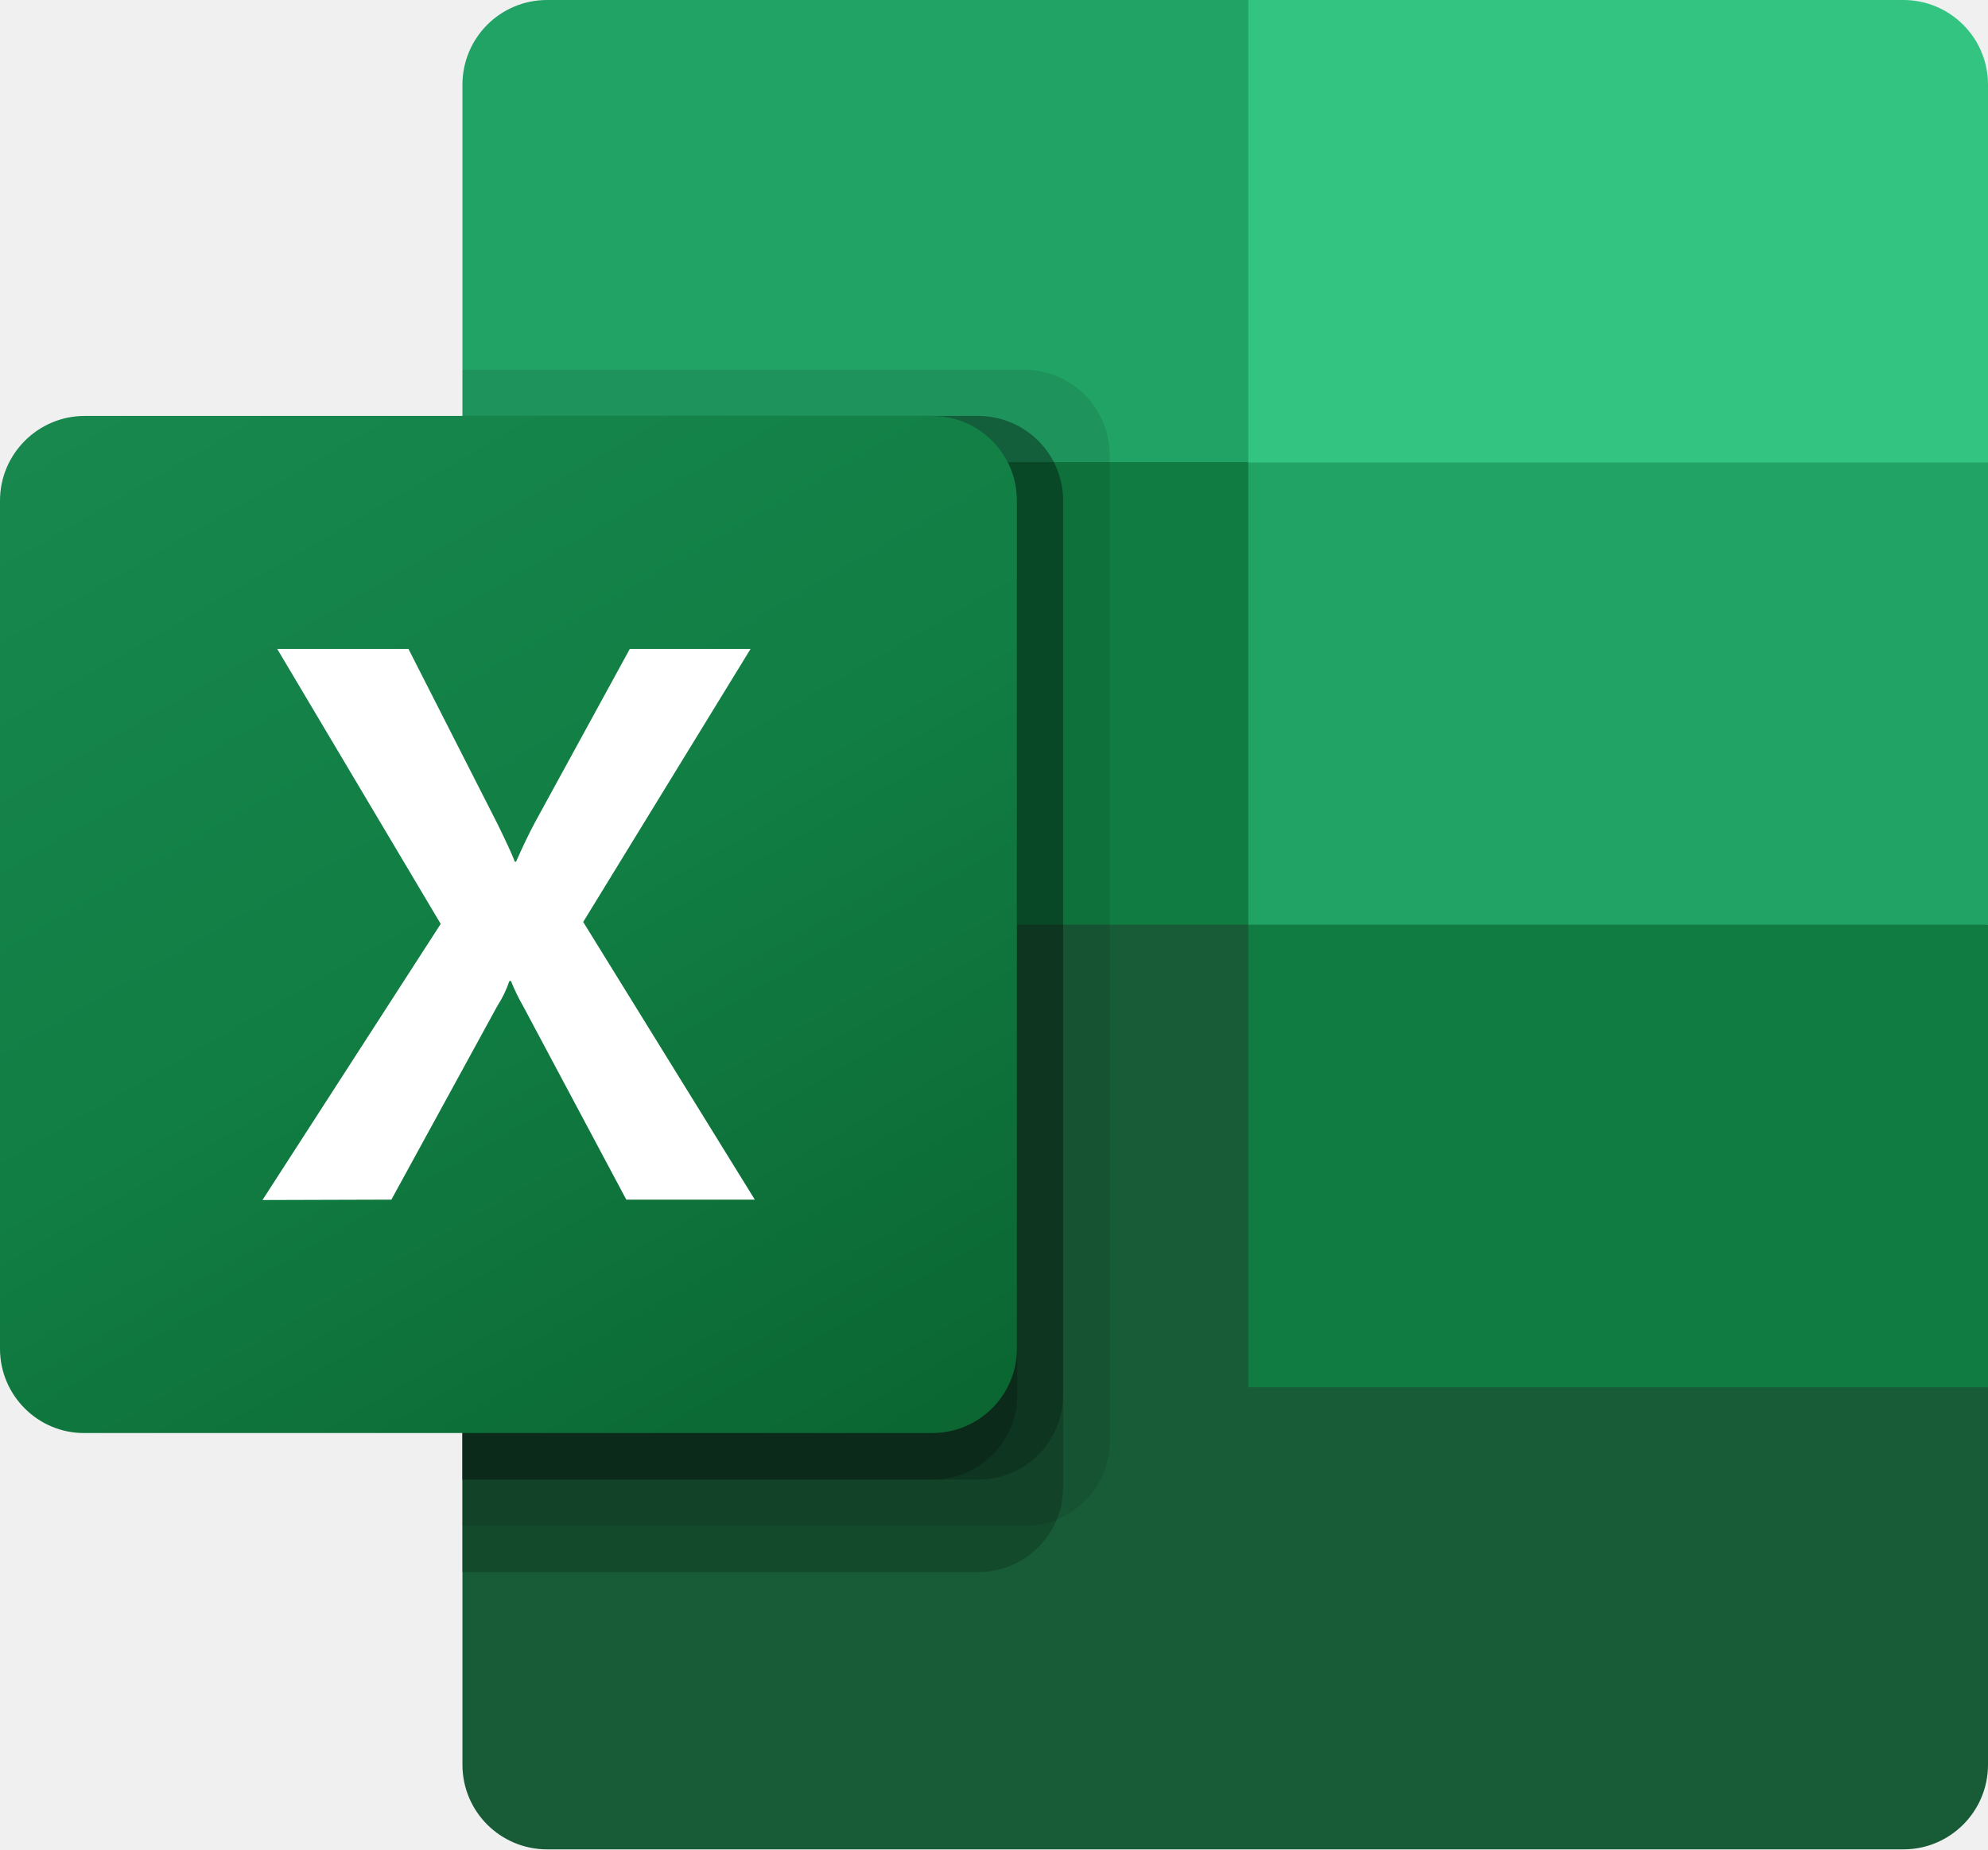
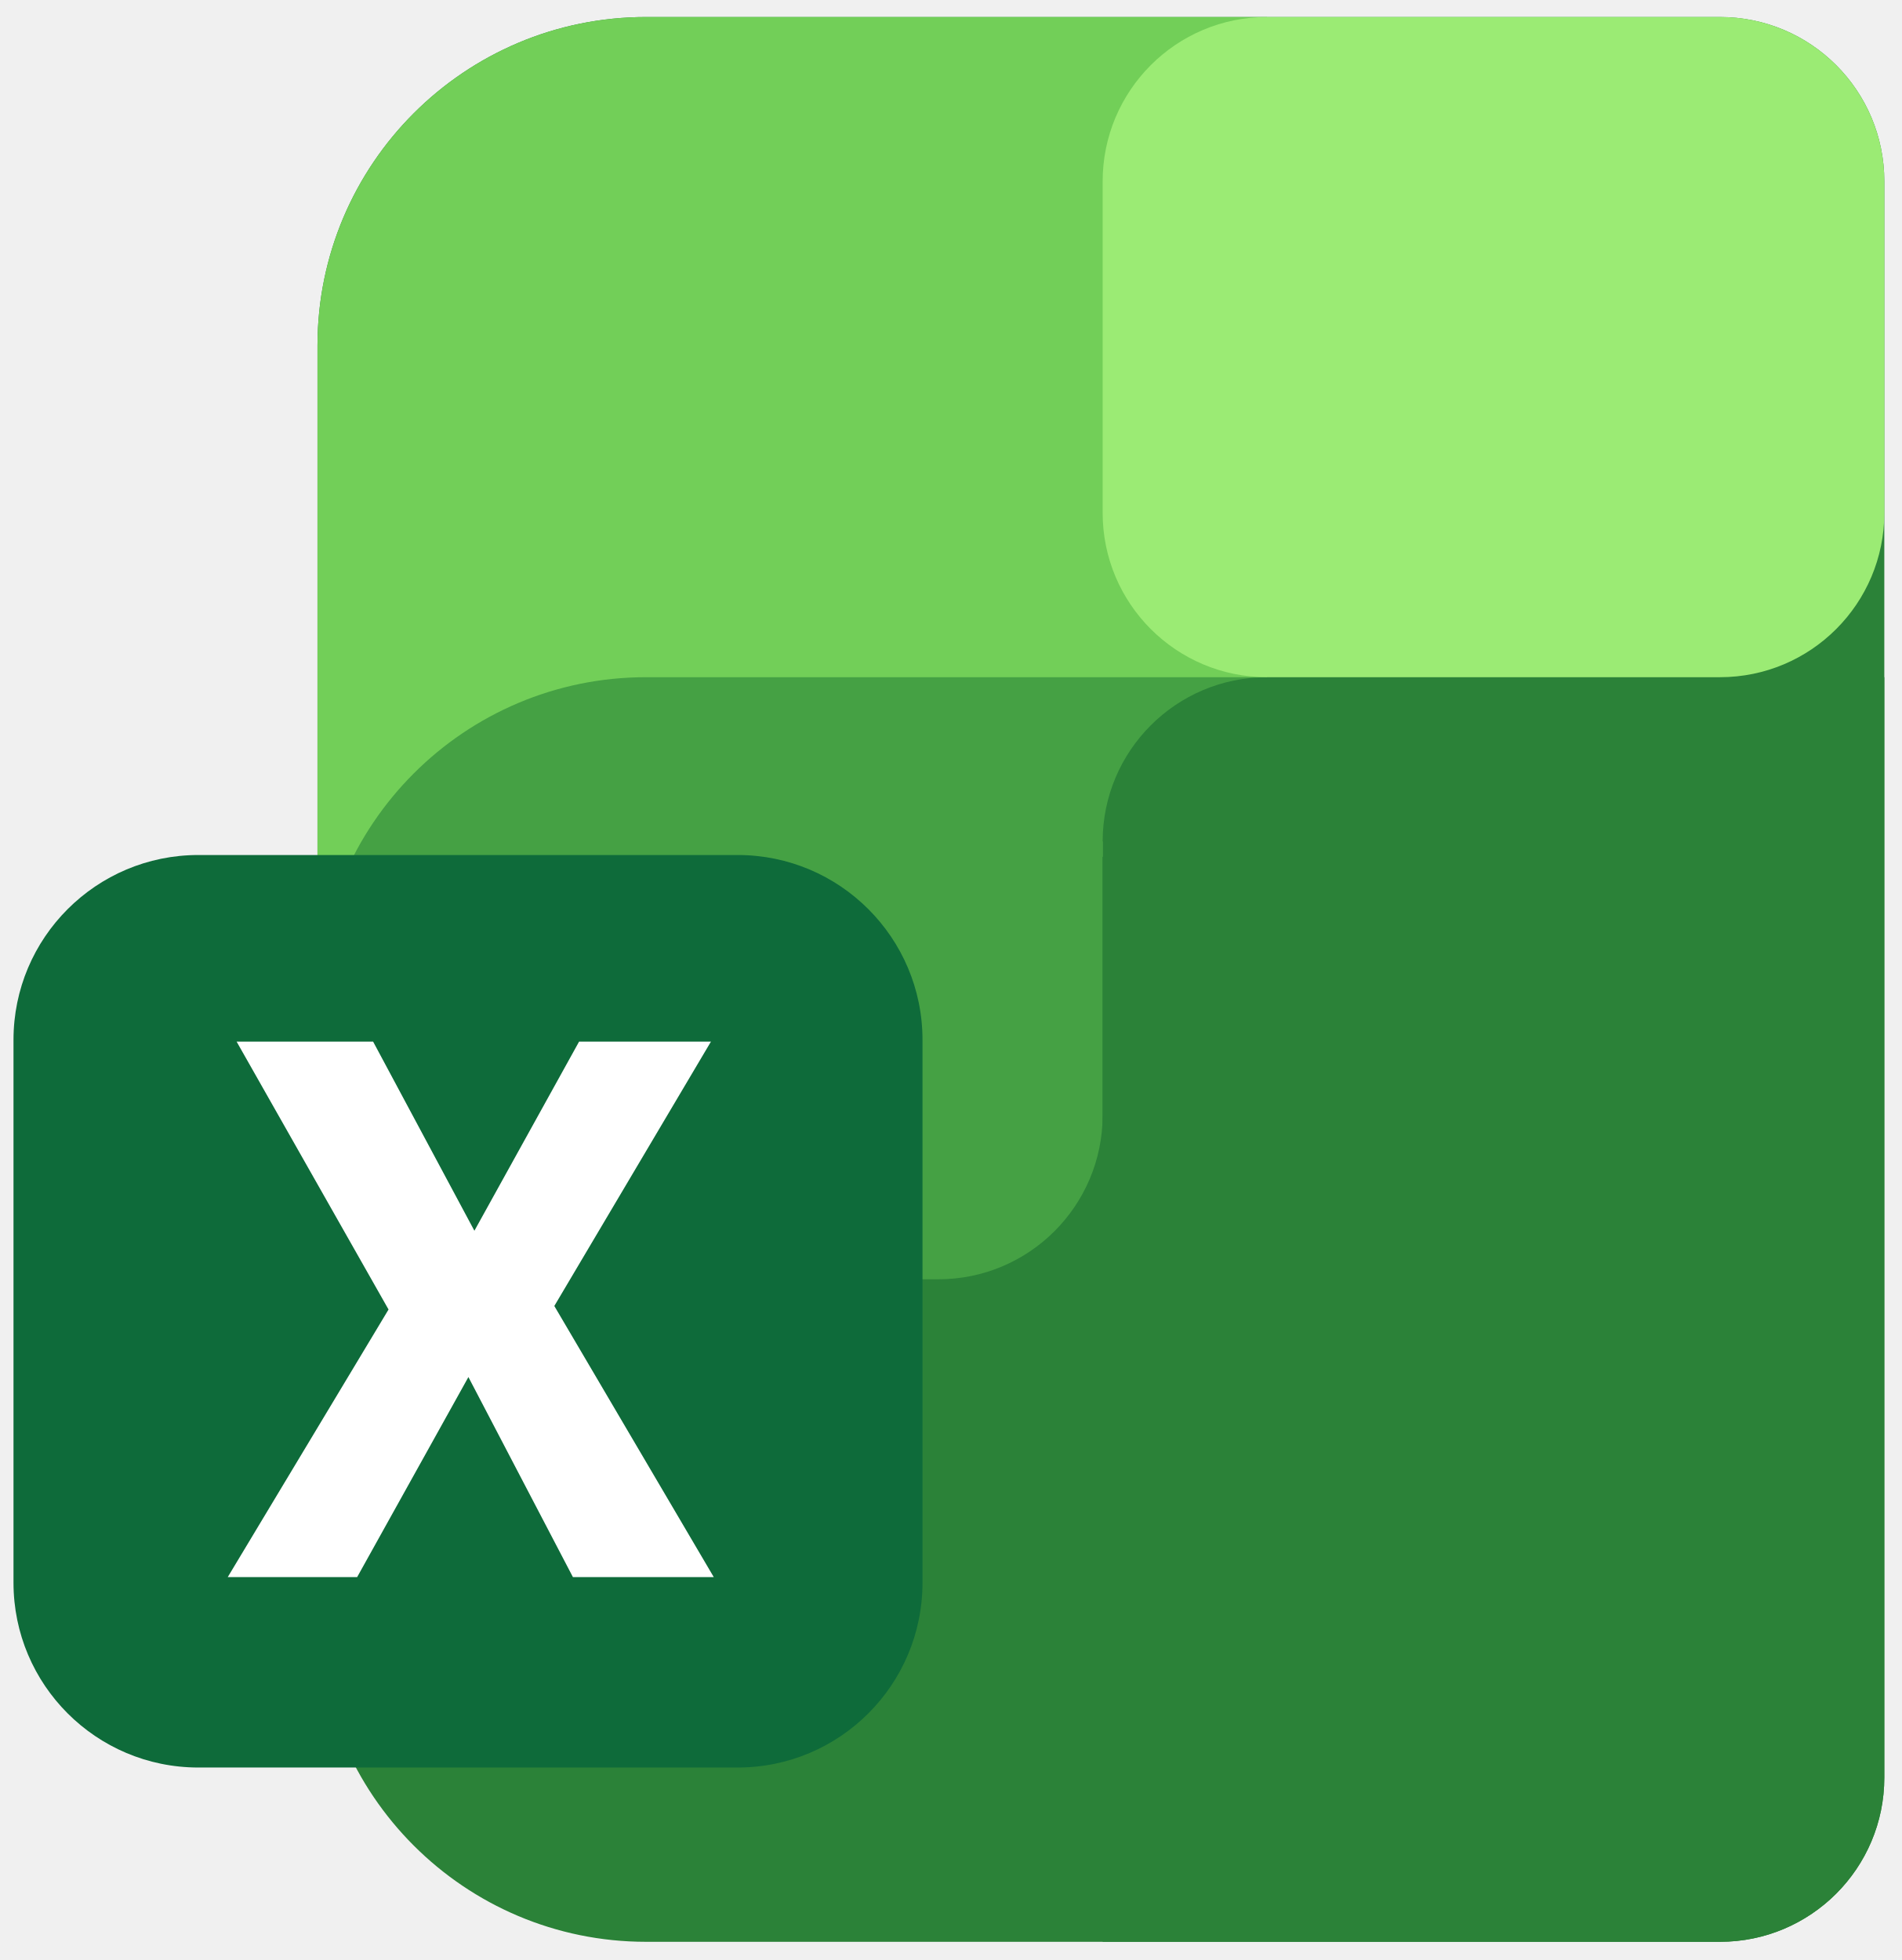
- <svg xmlns="http://www.w3.org/2000/svg" xml:space="preserve" id="Livello_1" x="0" y="0" version="1.1" viewBox="0 17.9 512 476.2">
-   <style>.st2{fill:#107c41}.st4{opacity:.2;enable-background:new}</style>
-   <path d="m321.5 244.1-202.4-35.7v263.9c0 12.1 9.8 21.8 21.8 21.8h349.3c12.1 0 21.8-9.8 21.8-21.8v-97.2z" style="fill:#185c37" />
-   <path d="M321.5 17.9H140.9c-12.1 0-21.8 9.8-21.8 21.8v97.2L321.5 256l107.2 35.7L512 256V136.9z" style="fill:#21a366" />
-   <path d="M119.1 136.9h202.4V256H119.1z" class="st2" />
-   <path d="M263.9 113.1H119.1v297.7H264c12 0 21.8-9.8 21.8-21.8V135c-.1-12.1-9.8-21.8-21.9-21.9" style="opacity:.1" />
-   <path d="M252 125H119v297.7h133c12 0 21.8-9.8 21.8-21.8v-254c0-12.1-9.7-21.8-21.8-21.9" class="st4" />
-   <path d="M252 125H119v273.9h133c12 0 21.8-9.8 21.8-21.8V146.8c0-12-9.7-21.7-21.8-21.8" class="st4" />
-   <path d="M240.1 125h-121v273.9h121.1c12 0 21.8-9.8 21.8-21.8V146.8c-.1-12-9.8-21.7-21.9-21.8" class="st4" />
-   <linearGradient id="SVGID_1_" x1="45.507" x2="216.447" y1="-1232.031" y2="-935.97" gradientTransform="translate(0 1340)" gradientUnits="userSpaceOnUse">
-     <stop offset="0" style="stop-color:#18884f" />
-     <stop offset=".5" style="stop-color:#117e43" />
-     <stop offset="1" style="stop-color:#0b6631" />
-   </linearGradient>
-   <path d="M21.8 125h218.3c12.1 0 21.8 9.8 21.8 21.8v218.3c0 12.1-9.8 21.8-21.8 21.8H21.8C9.8 387 0 377.2 0 365.2V146.8c0-12 9.8-21.8 21.8-21.8" style="fill:url(#SVGID_1_)" />
-   <path d="m67.6 326.9 45.9-71.1L71.4 185h33.8l23 45.2c2.1 4.3 3.6 7.5 4.4 9.6h.3c1.5-3.4 3.1-6.8 4.8-10l24.5-44.8h31.1l-43.1 70.3 44.2 71.5h-33.1l-26.5-49.7c-1.2-2.1-2.3-4.3-3.2-6.6h-.4c-.8 2.3-1.8 4.4-3.1 6.4l-27.3 49.9z" style="fill:#fff" />
-   <path d="M490.2 17.9H321.5V137H512V39.7c0-12.1-9.8-21.8-21.8-21.8" style="fill:#33c481" />
-   <path d="M321.5 256H512v119.1H321.5z" class="st2" />
+ <svg xmlns="http://www.w3.org/2000/svg" viewBox="68 89 324 334">
+   <defs>
+     <clipPath id="s">
+       <path d="M178.1 91.9H361.1A28 28 0 0 1 389.1 119.9V391.9A28 28 0 0 1 361.1 419.9H178.1A56 56 0 0 1 122.1 363.9V147.9A56 56 0 0 1 178.1 91.9Z" />
+     </clipPath>
+   </defs>
+   <path fill="#2B8238" d="M178.1 91.9H361.1A28 28 0 0 1 389.1 119.9V391.9A28 28 0 0 1 361.1 419.9H178.1A56 56 0 0 1 122.1 363.9V147.9A56 56 0 0 1 178.1 91.9Z" />
+   <rect clip-path="url(#s)" fill="#72CF58" x="122.1" y="91.9" width="161.8" height="143.1" />
+   <path fill="#45A144" d="M178.1 204.4H255.9V279A28 28 0 0 1 227.9 307H122.1V260.4A56 56 0 0 1 178.1 204.4ZM250 204.4H283.9V232.4H250Z" />
+   <path fill="#2B8238" d="M283.9 204.4H389.1V391.9A28 28 0 0 1 361.1 419.9H255.9V232.4A28 28 0 0 1 283.9 204.4Z" />
+   <path fill="#9BEB74" d="M283.9 91.9H361.1A28 28 0 0 1 389.1 119.9V176.4A28 28 0 0 1 361.1 204.4H283.9A28 28 0 0 1 255.9 176.4V119.9A28 28 0 0 1 283.9 91.9Z" />
+   <path fill="#0E6B3A" d="M101.8 234.7H193.7A31.5 31.5 0 0 1 225.2 266.2V358.7A31.5 31.5 0 0 1 193.7 390.2H101.8A31.5 31.5 0 0 1 70.3 358.7V266.2A31.5 31.5 0 0 1 101.8 234.7Z" />
+   <path fill="#FFFFFF" d="M108.32 266.50L134.21 312.15L106.81 357.75L128.86 357.75L147.82 323.66L165.63 357.75L189.63 357.75L162.46 311.55L189.15 266.50L166.68 266.50L148.84 298.73L131.58 266.50Z" />
</svg>
